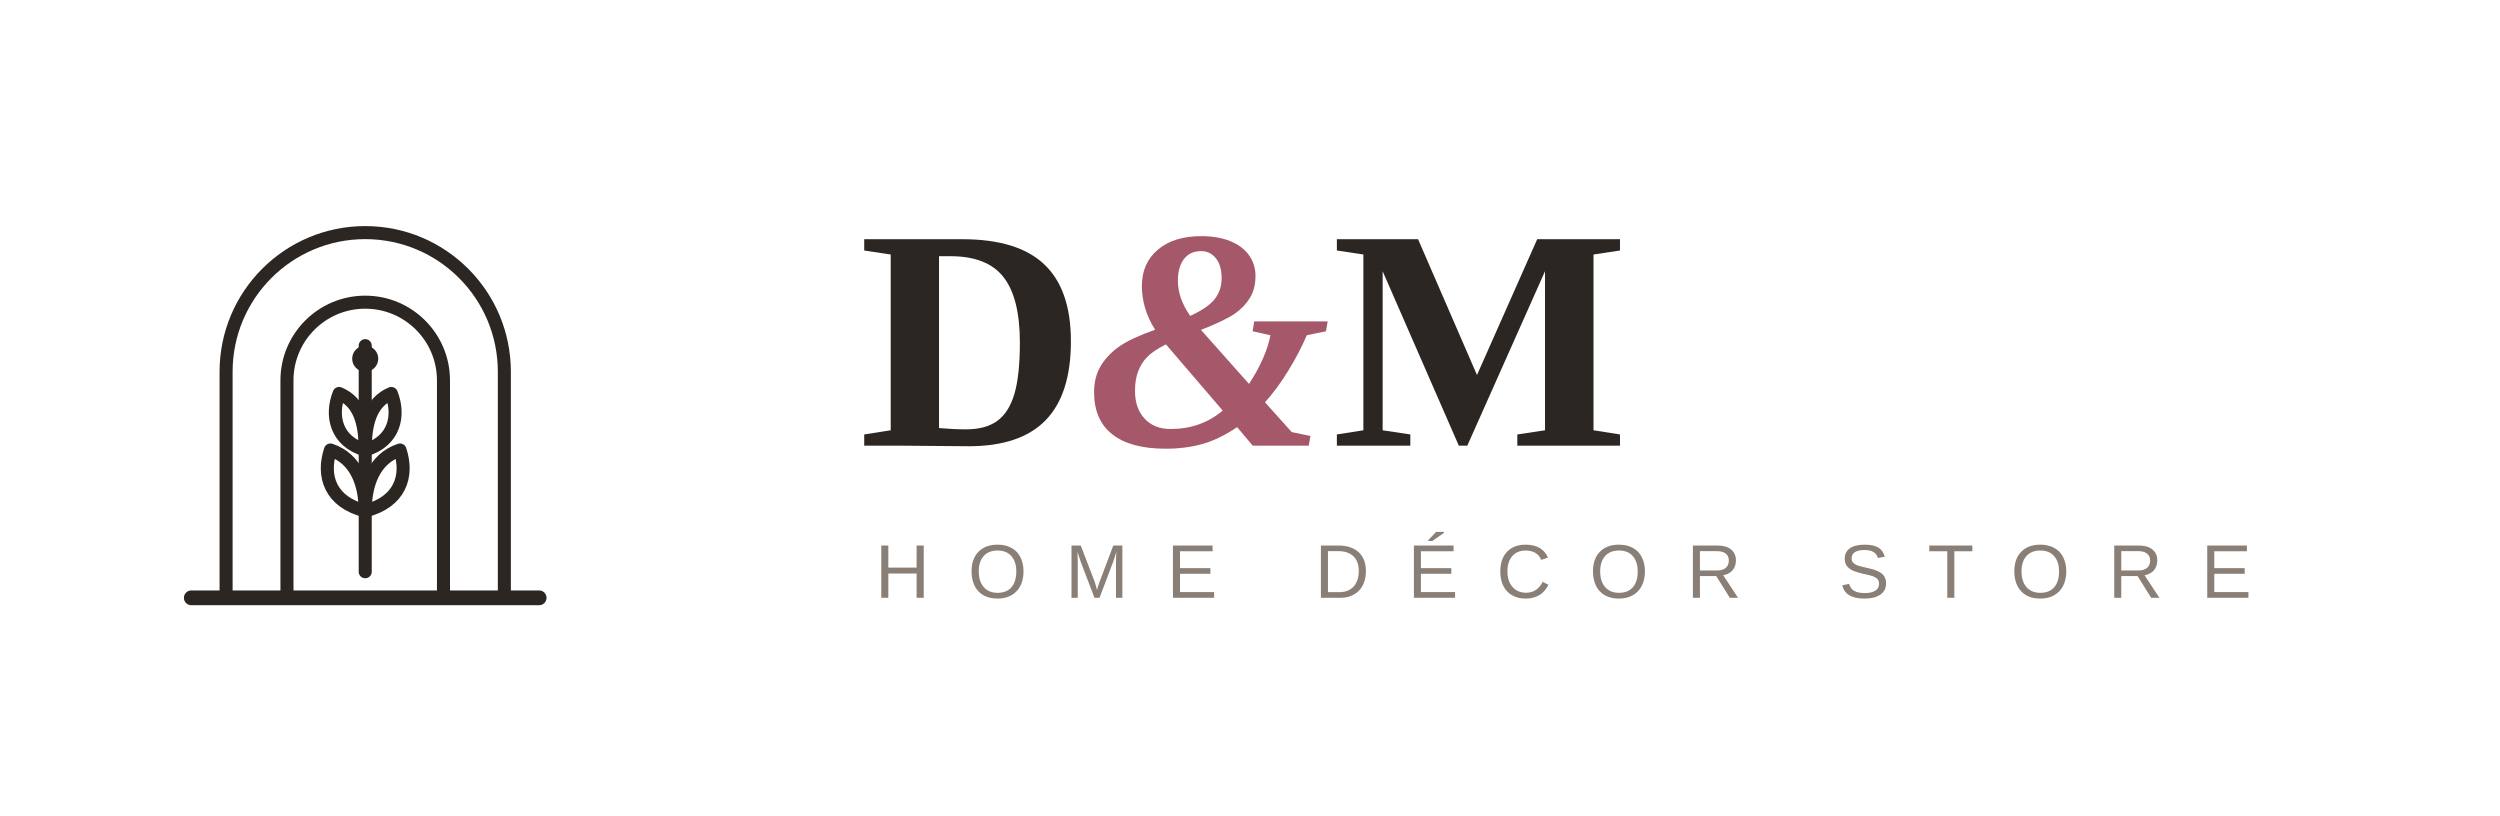
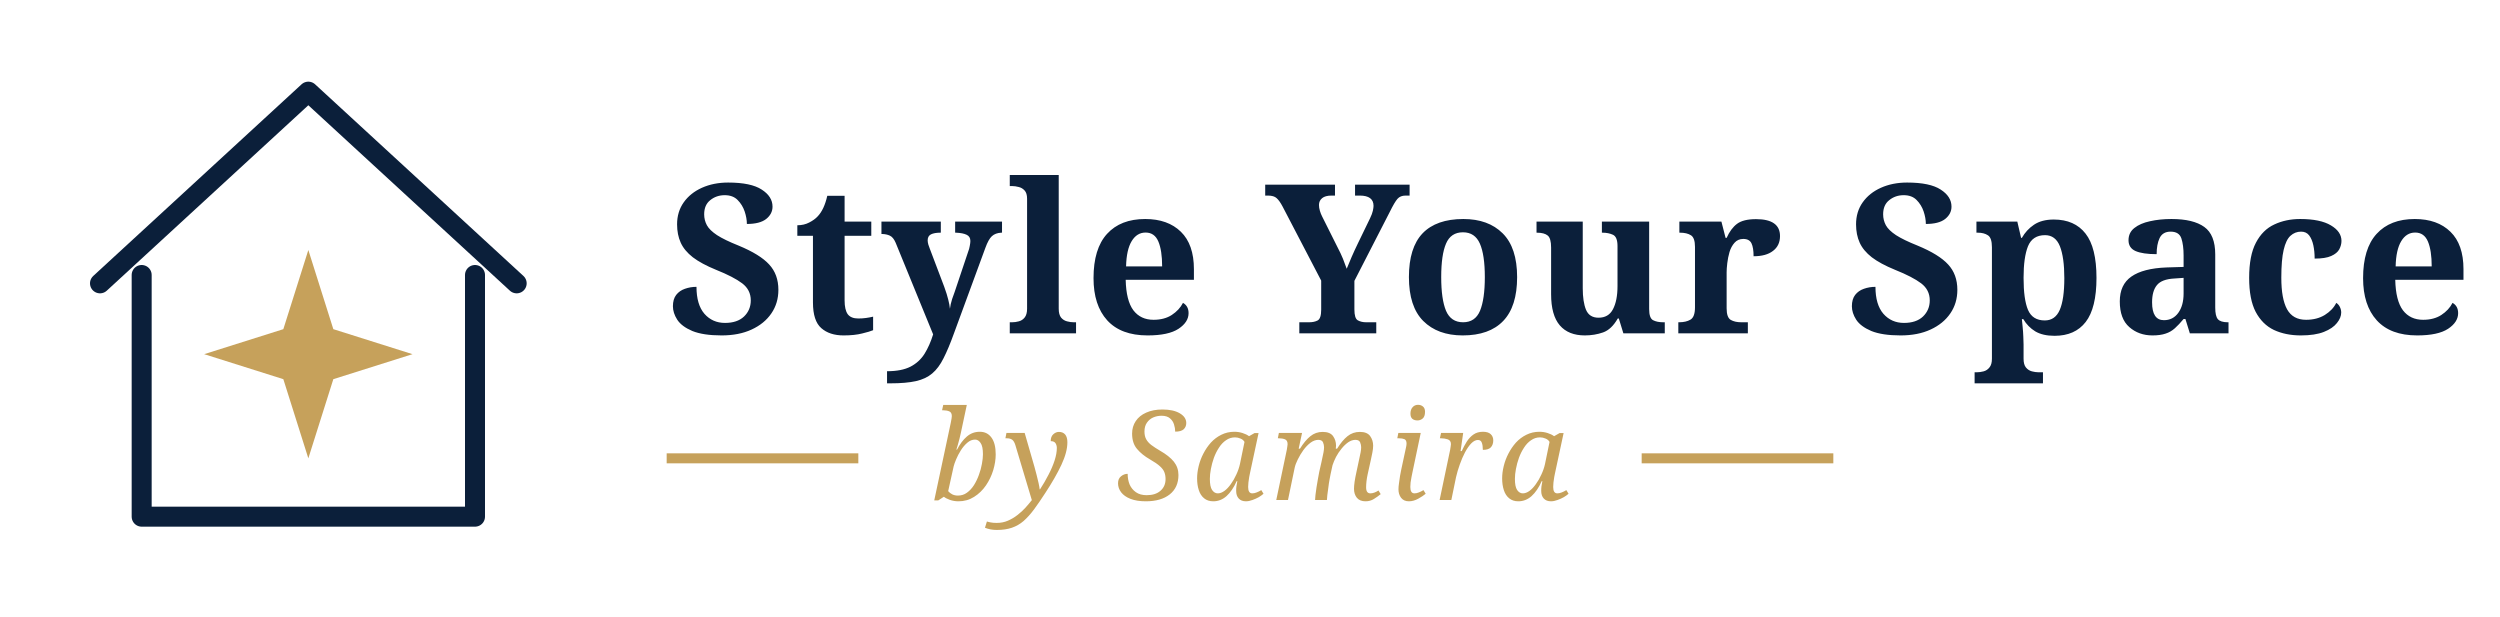
- <svg xmlns="http://www.w3.org/2000/svg" viewBox="0 0 460 150" width="460" height="150" role="img" aria-label="D&amp;M — Home Décor Store">
-   <g transform="translate(16,22) scale(1.6)" fill="none" stroke="#2C2623" stroke-width="1.5" stroke-linecap="round" stroke-linejoin="round">
-     <path d="M16 55 V29 A16 16 0 0 1 48 29 V55" />
-     <path d="M23 55 V30 A9 9 0 0 1 41 30 V55" />
-     <path d="M12 55 H52" stroke-width="1.7" />
-     <path d="M32 52 V26" />
-     <path d="M32 45 C28 44 27 41 28 38 C31 39 32 42 32 45" />
-     <path d="M32 45 C36 44 37 41 36 38 C33 39 32 42 32 45" />
-     <path d="M32 38 C28.6 37 28 34 29 31.5 C31.4 32.5 32 35 32 38" />
-     <path d="M32 38 C35.4 37 36 34 35 31.5 C32.6 32.5 32 35 32 38" />
-     <circle cx="32" cy="27.5" r="1.5" fill="#2C2623" stroke="none" />
+ <svg xmlns="http://www.w3.org/2000/svg" viewBox="0 0 300 74" width="300" height="74" role="img" aria-label="Style Your Space by Samira — Samira Home Decor">
+   <g fill="none" stroke="#0B1F3A" stroke-width="2.4" stroke-linecap="round" stroke-linejoin="round">
+     <path d="M12 34 L37 11 L62 34" />
+     <path d="M17 33 V62 H57 V33" />
  </g>
-   <text x="158" y="82" font-family="'Playfair Display', Georgia, 'Times New Roman', serif" font-size="58" font-weight="600" fill="#2C2623" letter-spacing="3">D<tspan fill="#A5586A" font-style="italic">&amp;</tspan>M</text>
-   <text x="161" y="110" font-family="'Jost', Arial, Helvetica, sans-serif" font-size="14" fill="#8a7f77" letter-spacing="7">HOME DÉCOR STORE</text>
+   <path d="M37 30 L40 39.5 L49.5 42.5 L40 45.5 L37 55 L34 45.5 L24.5 42.5 L34 39.5 Z" fill="#C6A15B" />
+   <text x="80" y="40" font-family="'Playfair Display', Georgia, serif" font-size="25" font-weight="600" fill="#0B1F3A" letter-spacing="0.5">Style Your Space</text>
+   <g>
+     <line x1="80" y1="55" x2="103" y2="55" stroke="#C6A15B" stroke-width="1.2" />
+     <text x="150" y="60" text-anchor="middle" font-family="'Playfair Display', Georgia, serif" font-size="15" font-style="italic" fill="#C6A15B" letter-spacing="0.8">by Samira</text>
+     <line x1="197" y1="55" x2="220" y2="55" stroke="#C6A15B" stroke-width="1.2" />
+   </g>
</svg>
